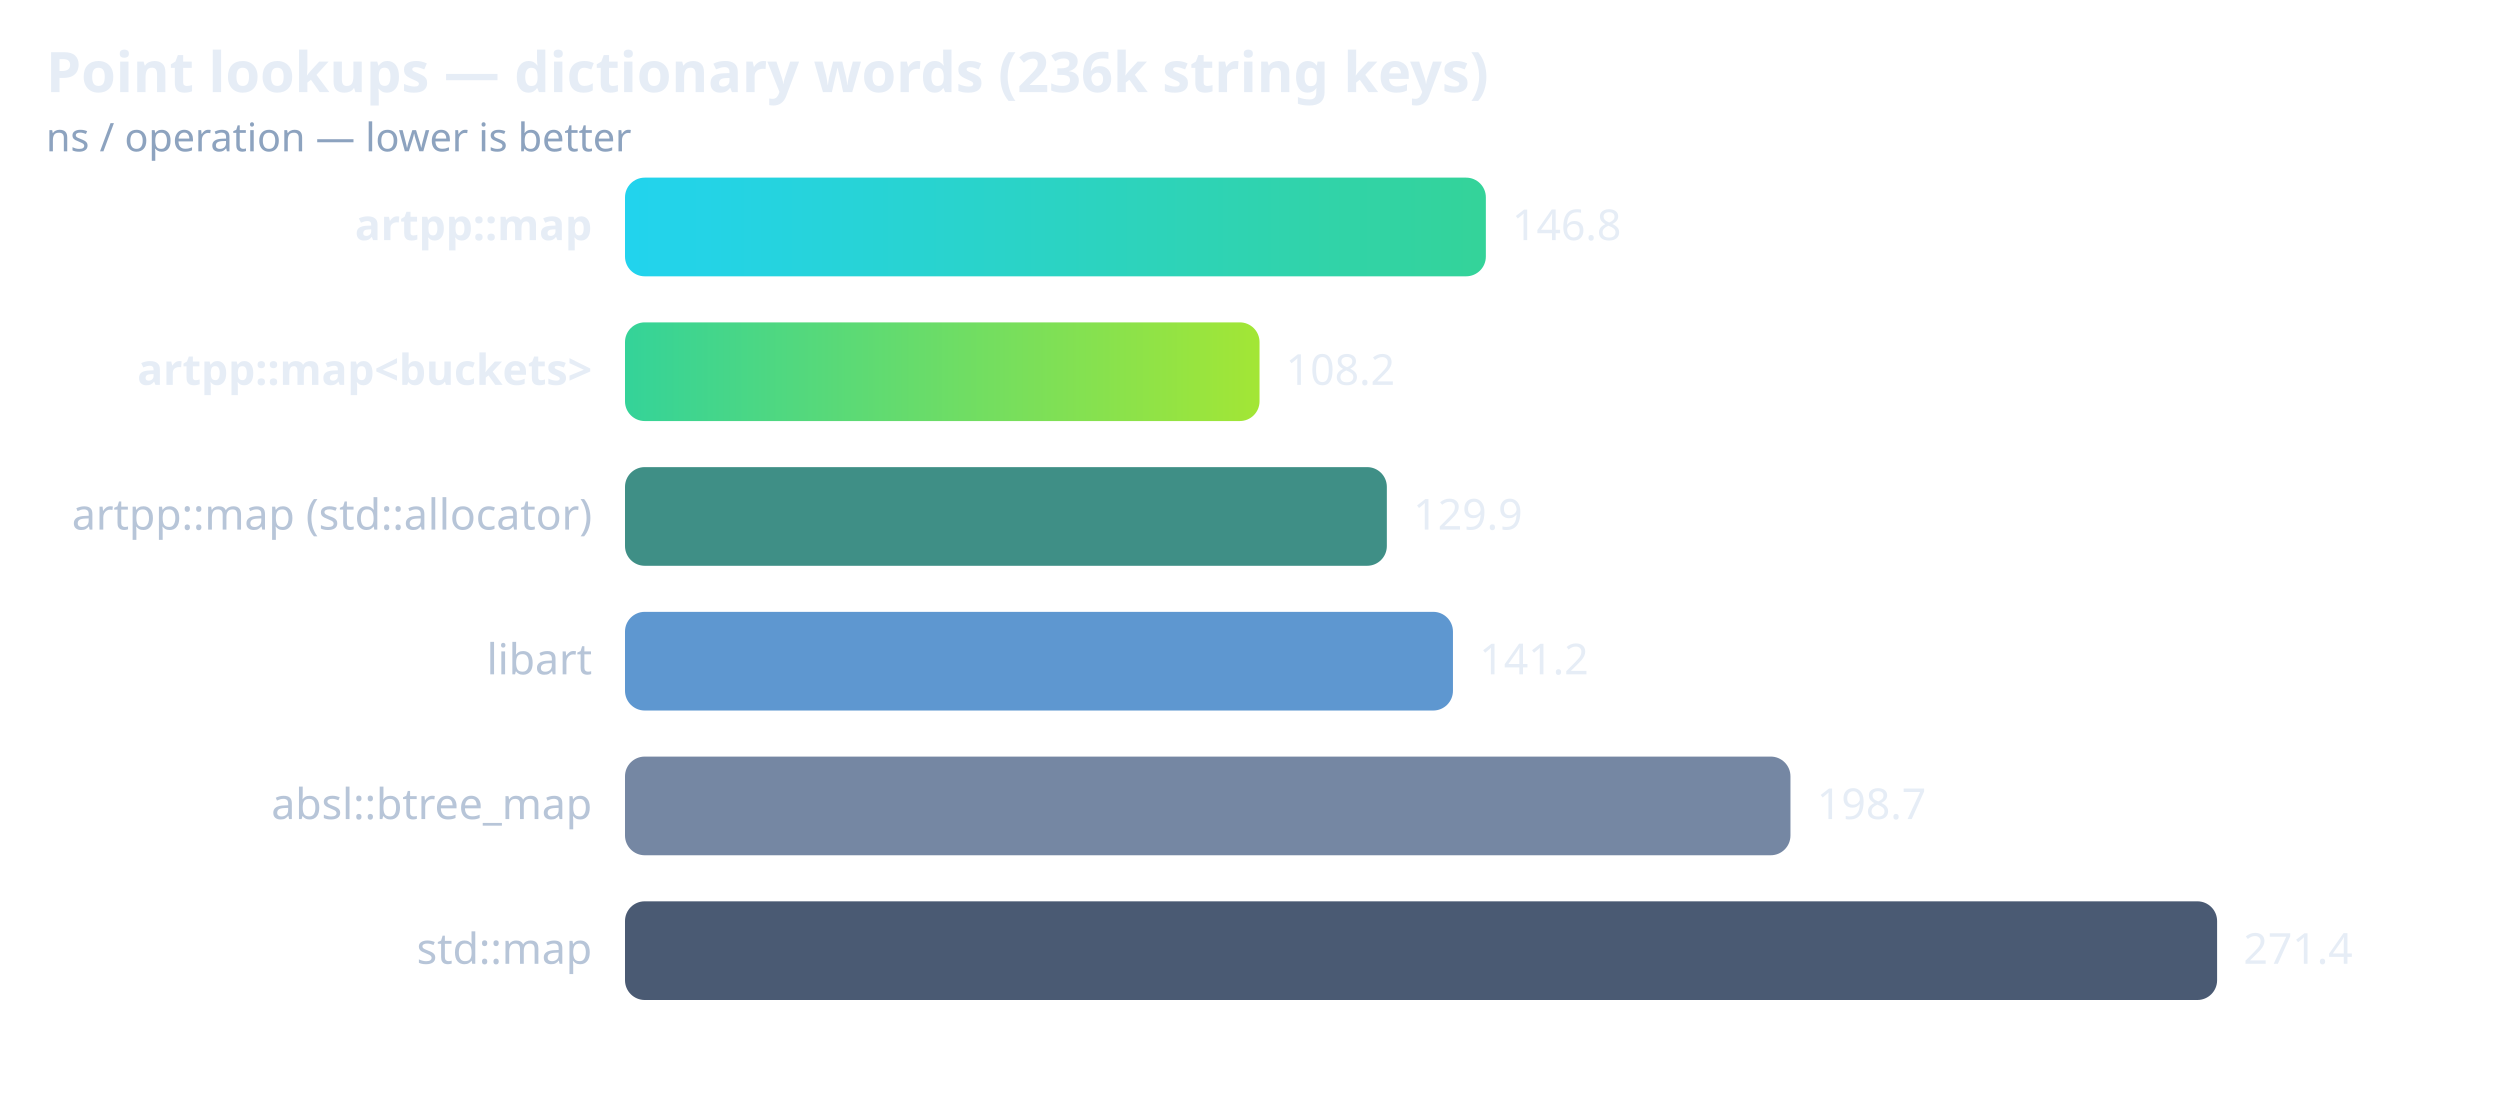
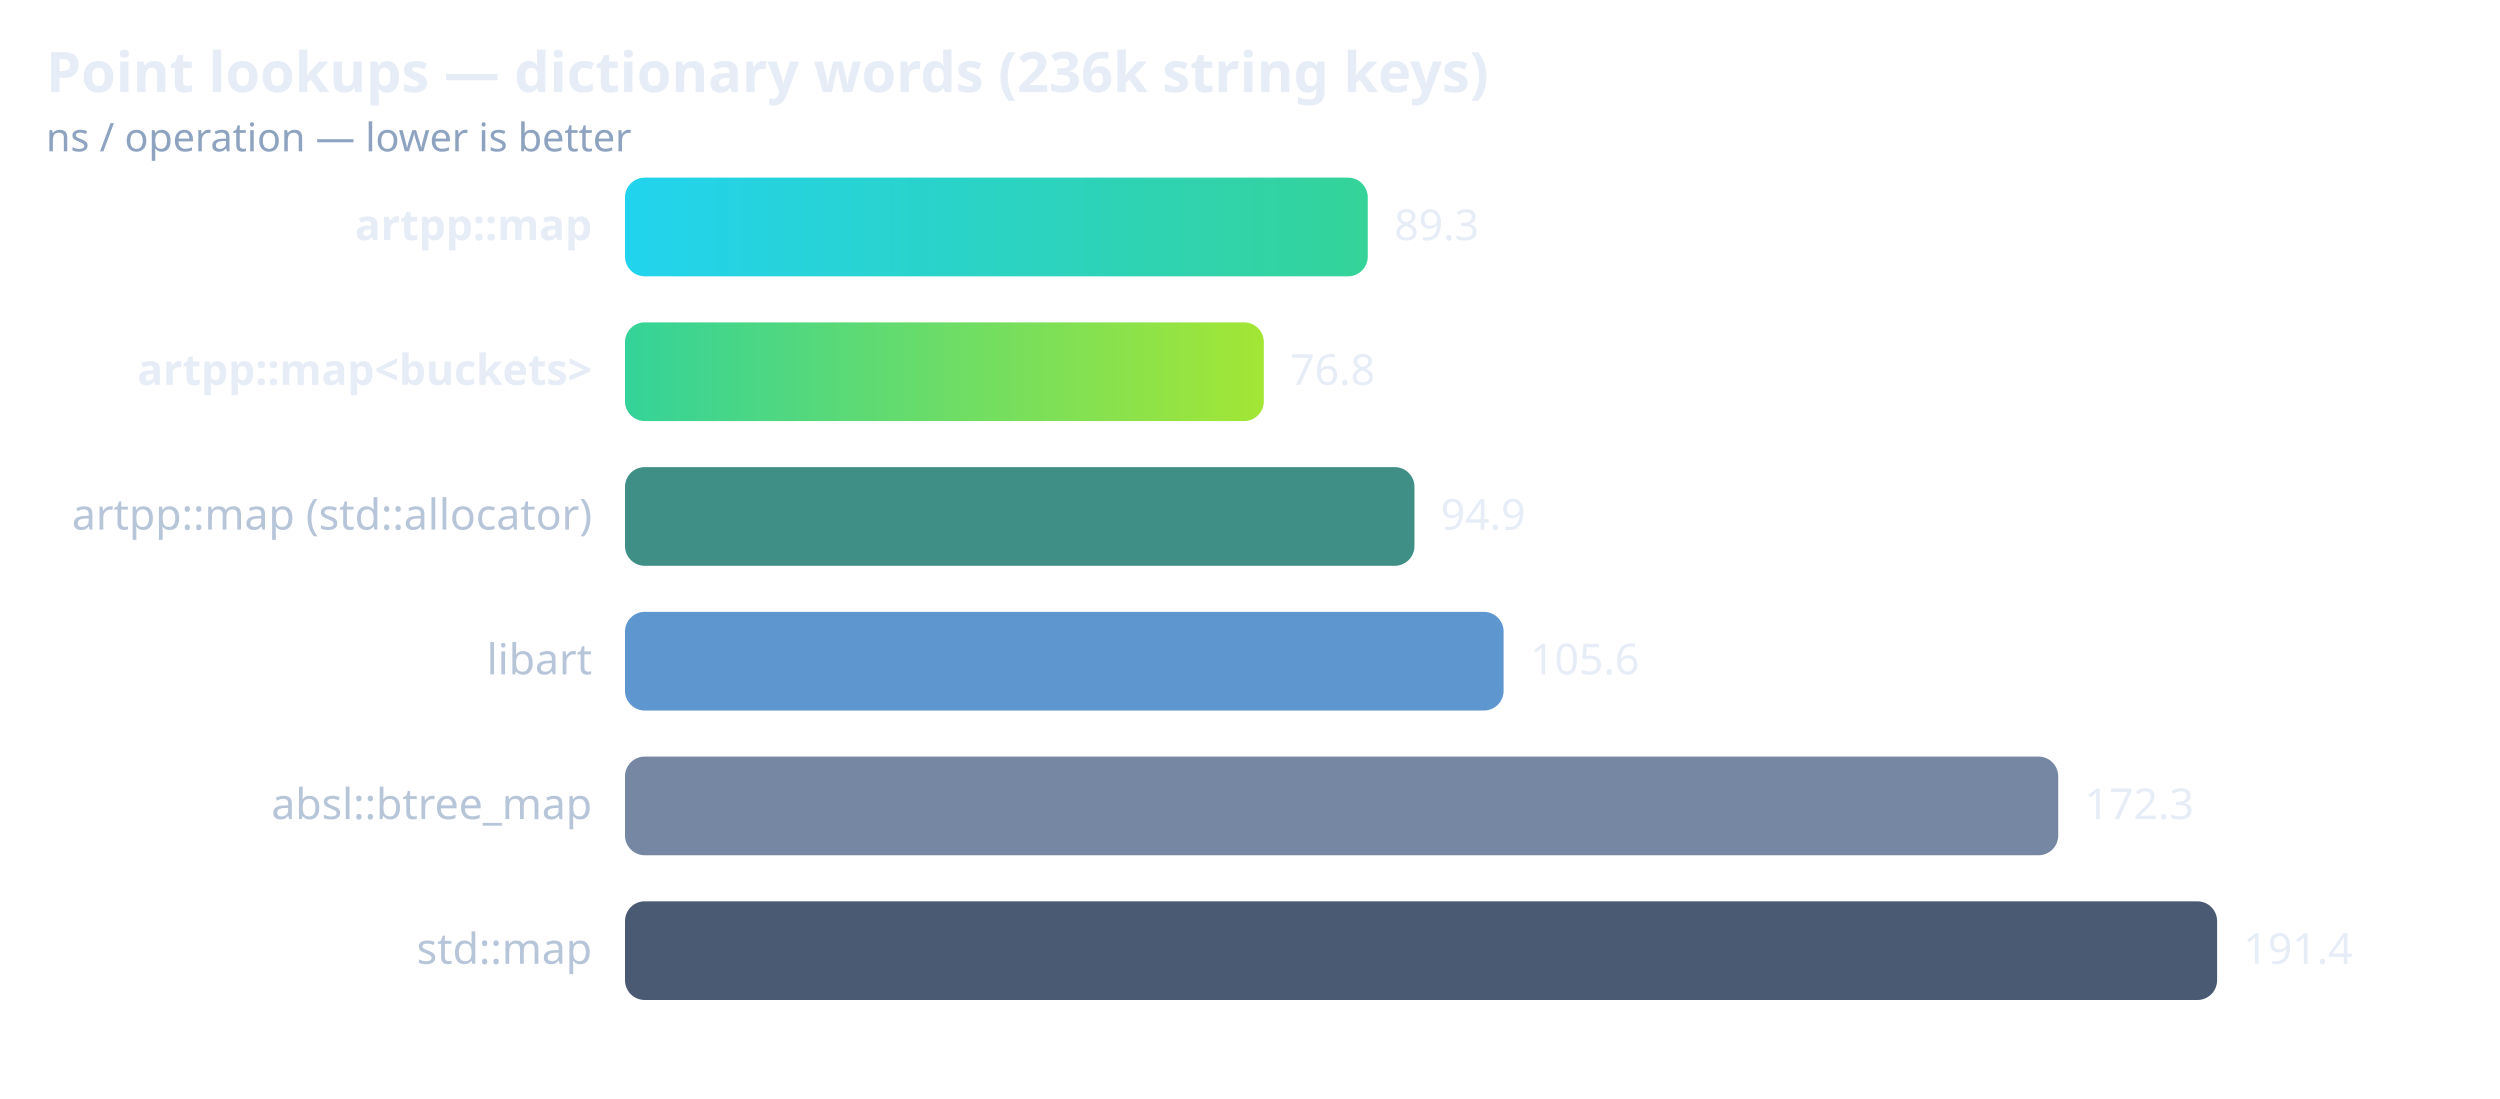
<svg xmlns="http://www.w3.org/2000/svg" viewBox="0 0 760 334" font-family="ui-sans-serif, system-ui, sans-serif" role="img" aria-label="Point lookups — dictionary words (236k string keys)">
  <defs>
    <linearGradient id="hot" x1="0" y1="0" x2="1" y2="0">
      <stop offset="0" stop-color="#22d3ee" />
      <stop offset="1" stop-color="#34d399" />
    </linearGradient>
    <linearGradient id="hot2" x1="0" y1="0" x2="1" y2="0">
      <stop offset="0" stop-color="#34d399" />
      <stop offset="1" stop-color="#a3e635" />
    </linearGradient>
  </defs>
  <text x="14" y="28" font-size="17" font-weight="600" fill="#e6edf6">Point lookups — dictionary words (236k string keys)</text>
  <text x="14" y="46" font-size="12" fill="#8da3bf">ns / operation — lower is better</text>
  <text x="180" y="73.0" font-size="13" font-weight="600" fill="#e6edf6" text-anchor="end">artpp::map</text>
-   <rect x="190" y="54" width="261.7" height="30" rx="6" fill="url(#hot)" />
-   <text x="459.658" y="73.0" font-size="13" fill="#e6edf6">146.8</text>
+   <rect x="190" y="54" width="225.8" height="30" rx="6" fill="url(#hot)" />
+   <text x="423.838" y="73.0" font-size="13" fill="#e6edf6">89.3</text>
  <text x="180" y="117.0" font-size="13" font-weight="600" fill="#e6edf6" text-anchor="end">artpp::map&lt;buckets&gt;</text>
-   <rect x="190" y="98" width="192.9" height="30" rx="6" fill="url(#hot2)" />
-   <text x="390.869" y="117.0" font-size="13" fill="#e6edf6">108.2</text>
+   <rect x="190" y="98" width="194.2" height="30" rx="6" fill="url(#hot2)" />
+   <text x="392.222" y="117.0" font-size="13" fill="#e6edf6">76.8</text>
  <text x="180" y="161.0" font-size="13" font-weight="400" fill="#b7c5d8" text-anchor="end">artpp::map (std::allocator)</text>
-   <rect x="190" y="142" width="231.6" height="30" rx="6" fill="#3f8f86" />
-   <text x="429.632" y="161.0" font-size="13" fill="#e6edf6">129.9</text>
+   <rect x="190" y="142" width="240.0" height="30" rx="6" fill="#3f8f86" />
+   <text x="437.977" y="161.0" font-size="13" fill="#e6edf6">94.9</text>
  <text x="180" y="205.0" font-size="13" font-weight="400" fill="#b7c5d8" text-anchor="end">libart</text>
-   <rect x="190" y="186" width="251.7" height="30" rx="6" fill="#5e97d0" />
-   <text x="449.726" y="205.0" font-size="13" fill="#e6edf6">141.2</text>
+   <rect x="190" y="186" width="267.1" height="30" rx="6" fill="#5e97d0" />
+   <text x="465.141" y="205.0" font-size="13" fill="#e6edf6">105.6</text>
  <text x="180" y="249.0" font-size="13" font-weight="400" fill="#b7c5d8" text-anchor="end">absl::btree_map</text>
-   <rect x="190" y="230" width="354.3" height="30" rx="6" fill="#7587a3" />
-   <text x="552.339" y="249.0" font-size="13" fill="#e6edf6">198.7</text>
+   <rect x="190" y="230" width="435.7" height="30" rx="6" fill="#7587a3" />
+   <text x="633.716" y="249.0" font-size="13" fill="#e6edf6">172.3</text>
  <text x="180" y="293.0" font-size="13" font-weight="400" fill="#b7c5d8" text-anchor="end">std::map</text>
  <rect x="190" y="274" width="484.0" height="30" rx="6" fill="#4a5a73" />
-   <text x="682.0" y="293.0" font-size="13" fill="#e6edf6">271.4</text>
+   <text x="682.0" y="293.0" font-size="13" fill="#e6edf6">191.4</text>
</svg>
